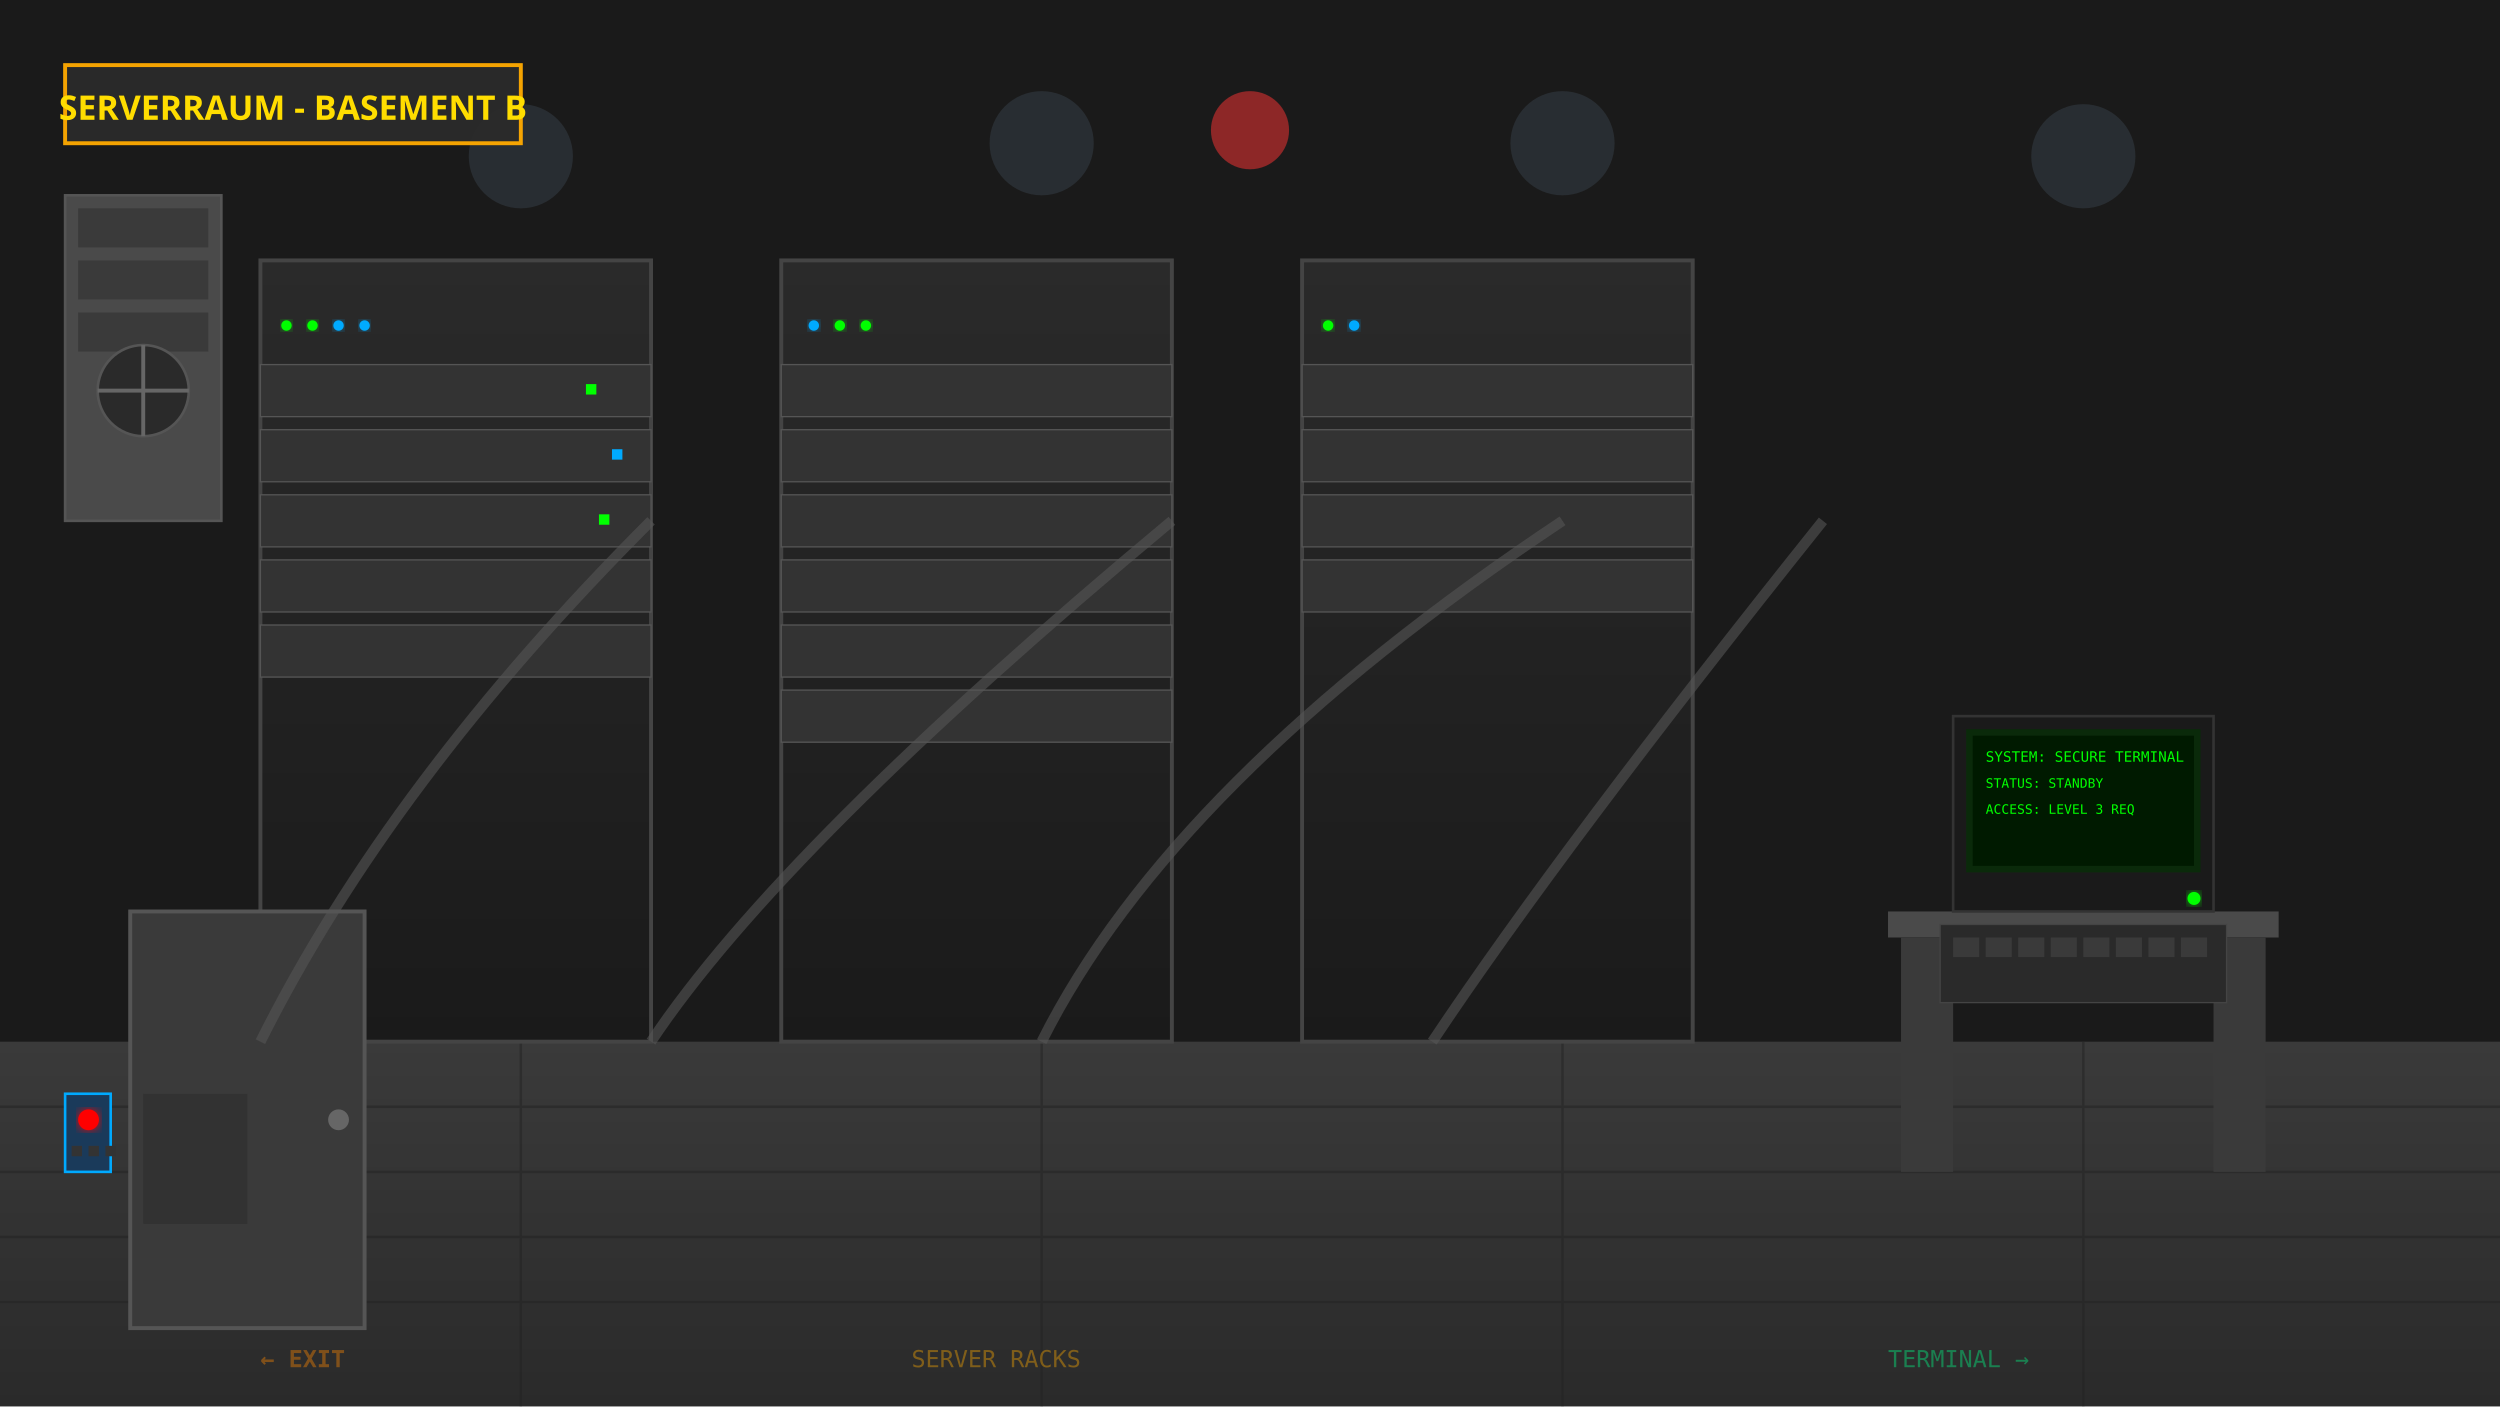
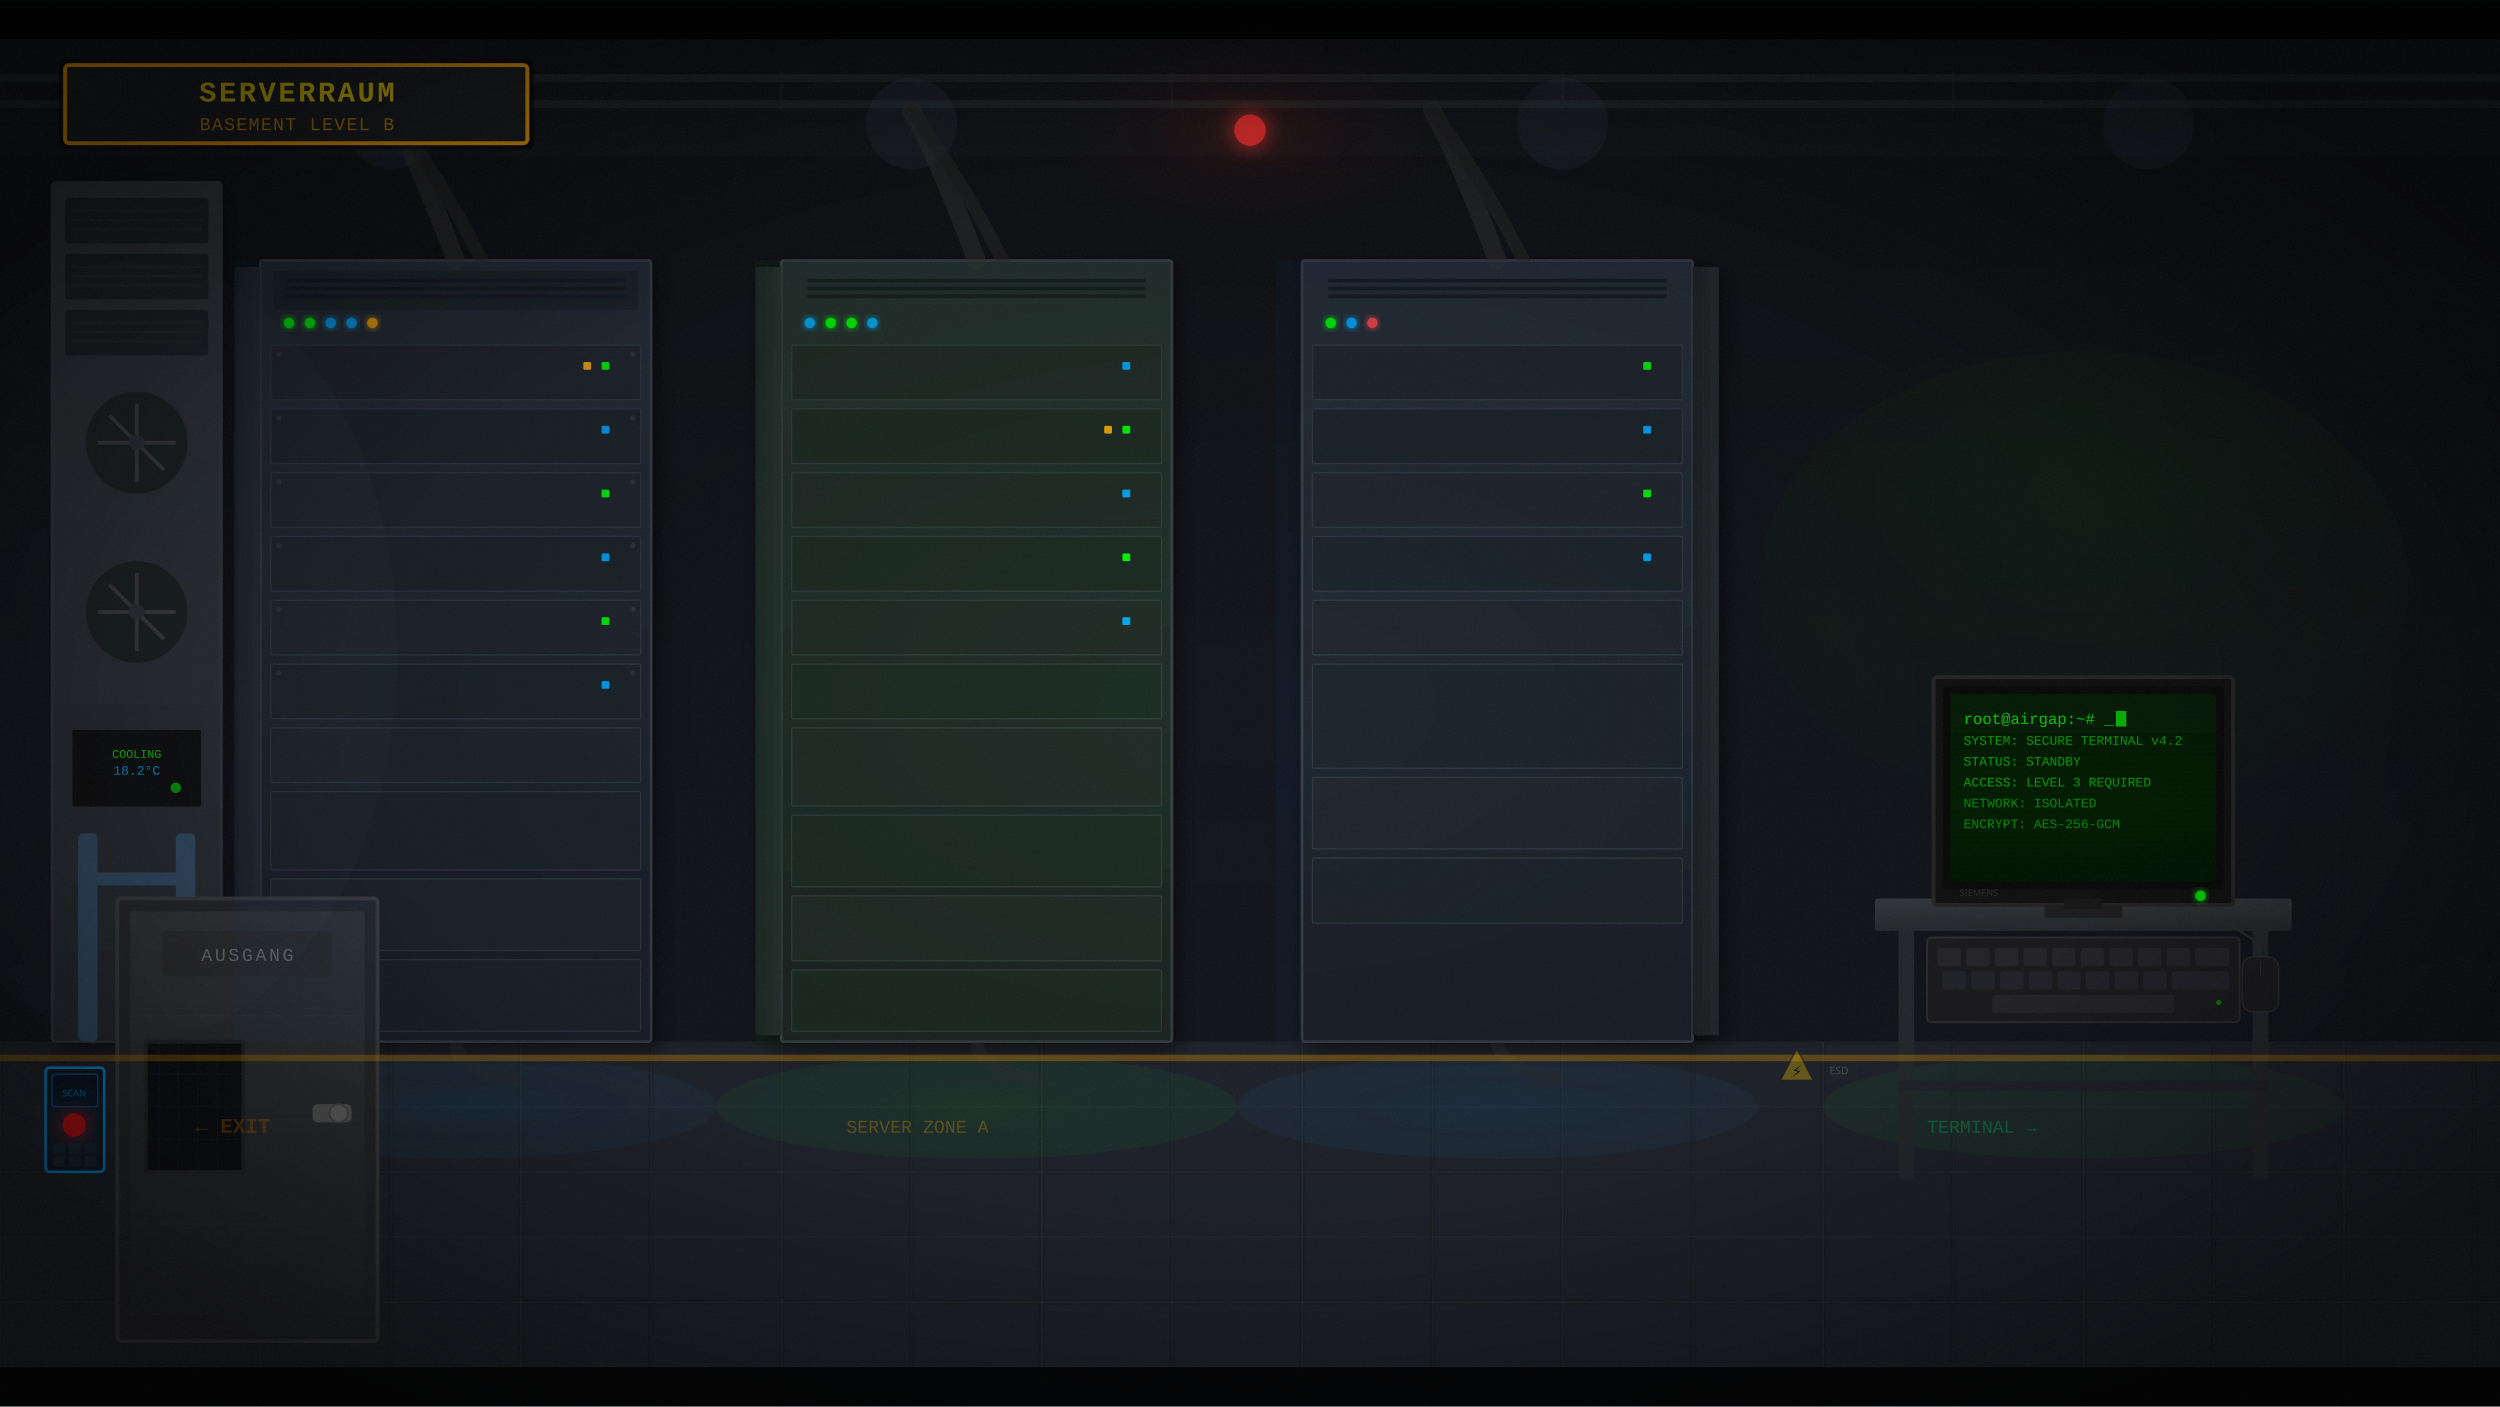
<svg xmlns="http://www.w3.org/2000/svg" viewBox="0 0 1920 1080">
  <defs>
-     <linearGradient id="serverRack" x1="0%" y1="0%" x2="0%" y2="100%">
-       <stop offset="0%" style="stop-color:#2a2a2a" />
-       <stop offset="100%" style="stop-color:#1a1a1a" />
-     </linearGradient>
-     <linearGradient id="floorGrad" x1="0%" y1="0%" x2="0%" y2="100%">
-       <stop offset="0%" style="stop-color:#3a3a3a" />
-       <stop offset="100%" style="stop-color:#2a2a2a" />
-     </linearGradient>
-     <radialGradient id="blueLED" cx="50%" cy="50%" r="50%">
-       <stop offset="0%" style="stop-color:#00aaff;stop-opacity:0.9" />
-       <stop offset="100%" style="stop-color:#00aaff;stop-opacity:0" />
+     <linearGradient id="roomBg" x1="0" y1="0" x2="0" y2="1">
+       <stop offset="0%" stop-color="#0e1014" />
+       <stop offset="100%" stop-color="#141820" />
+     </linearGradient>
+     <linearGradient id="rackGrad" x1="0" y1="0" x2="0" y2="1">
+       <stop offset="0%" stop-color="#282c30" />
+       <stop offset="100%" stop-color="#1a1c20" />
+     </linearGradient>
+     <linearGradient id="rackSide" x1="0" y1="0" x2="1" y2="0">
+       <stop offset="0%" stop-color="#1e2024" />
+       <stop offset="100%" stop-color="#282c30" />
+     </linearGradient>
+     <linearGradient id="floorGrad" x1="0" y1="0" x2="0" y2="1">
+       <stop offset="0%" stop-color="#252830" />
+       <stop offset="100%" stop-color="#1a1c22" />
+     </linearGradient>
+     <linearGradient id="ceilingGrad" x1="0" y1="0" x2="0" y2="1">
+       <stop offset="0%" stop-color="#0c0e12" />
+       <stop offset="100%" stop-color="#12151a" />
+     </linearGradient>
+     <linearGradient id="terminalScreen" x1="0" y1="0" x2="0" y2="1">
+       <stop offset="0%" stop-color="#001a00" />
+       <stop offset="60%" stop-color="#002200" />
+       <stop offset="100%" stop-color="#001800" />
+     </linearGradient>
+     <linearGradient id="deskGrad" x1="0" y1="0" x2="0" y2="1">
+       <stop offset="0%" stop-color="#3a3e42" />
+       <stop offset="100%" stop-color="#2a2e32" />
+     </linearGradient>
+     <linearGradient id="doorGrad" x1="0" y1="0" x2="0" y2="1">
+       <stop offset="0%" stop-color="#3a3c40" />
+       <stop offset="100%" stop-color="#2a2c30" />
+     </linearGradient>
+     <linearGradient id="coolerGrad" x1="0" y1="0" x2="0" y2="1">
+       <stop offset="0%" stop-color="#383c42" />
+       <stop offset="100%" stop-color="#2a2e34" />
+     </linearGradient>
+     <radialGradient id="blueGlow" cx="50%" cy="50%" r="50%">
+       <stop offset="0%" stop-color="rgba(0,170,255,0.8)" />
+       <stop offset="50%" stop-color="rgba(0,170,255,0.15)" />
+       <stop offset="100%" stop-color="rgba(0,170,255,0)" />
    </radialGradient>
-     <radialGradient id="greenLED" cx="50%" cy="50%" r="50%">
-       <stop offset="0%" style="stop-color:#00ff00;stop-opacity:0.9" />
-       <stop offset="100%" style="stop-color:#00ff00;stop-opacity:0" />
+     <radialGradient id="greenGlow" cx="50%" cy="50%" r="50%">
+       <stop offset="0%" stop-color="rgba(0,255,0,0.8)" />
+       <stop offset="50%" stop-color="rgba(0,255,0,0.15)" />
+       <stop offset="100%" stop-color="rgba(0,255,0,0)" />
    </radialGradient>
-     <filter id="glow">
-       <feGaussianBlur stdDeviation="4" result="blur" />
+     <radialGradient id="redEmergency" cx="50%" cy="50%" r="50%">
+       <stop offset="0%" stop-color="rgba(255,60,40,0.6)" />
+       <stop offset="50%" stop-color="rgba(255,40,30,0.12)" />
+       <stop offset="100%" stop-color="rgba(255,30,20,0)" />
+     </radialGradient>
+     <radialGradient id="terminalGlow" cx="50%" cy="30%" r="80%">
+       <stop offset="0%" stop-color="rgba(0,255,0,0.2)" />
+       <stop offset="100%" stop-color="rgba(0,255,0,0)" />
+     </radialGradient>
+     <radialGradient id="overrideGlow" cx="50%" cy="50%" r="50%">
+       <stop offset="0%" stop-color="rgba(0,170,255,0.5)" />
+       <stop offset="100%" stop-color="rgba(0,170,255,0)" />
+     </radialGradient>
+     <radialGradient id="vignette" cx="50%" cy="50%" r="60%">
+       <stop offset="0%" stop-color="transparent" />
+       <stop offset="60%" stop-color="rgba(0,0,0,0.2)" />
+       <stop offset="100%" stop-color="rgba(0,0,0,0.65)" />
+     </radialGradient>
+     <filter id="glow" x="-30%" y="-30%" width="160%" height="160%">
+       <feGaussianBlur stdDeviation="3" result="blur" />
      <feMerge>
        <feMergeNode in="blur" />
        <feMergeNode in="SourceGraphic" />
      </feMerge>
    </filter>
+     <filter id="strongGlow" x="-50%" y="-50%" width="200%" height="200%">
+       <feGaussianBlur stdDeviation="8" result="blur" />
+       <feMerge>
+         <feMergeNode in="blur" />
+         <feMergeNode in="SourceGraphic" />
+       </feMerge>
+     </filter>
+     <filter id="screenGlow" x="-50%" y="-50%" width="200%" height="200%">
+       <feGaussianBlur stdDeviation="12" result="blur" />
+       <feMerge>
+         <feMergeNode in="blur" />
+         <feMergeNode in="SourceGraphic" />
+       </feMerge>
+     </filter>
+     <filter id="shadow" x="-5%" y="-5%" width="115%" height="115%">
+       <feDropShadow dx="4" dy="6" stdDeviation="8" flood-color="rgba(0,0,0,0.6)" />
+     </filter>
+     <filter id="filmGrain">
+       <feTurbulence type="fractalNoise" baseFrequency="0.6" numOctaves="3" result="noise" />
+       <feColorMatrix type="saturate" values="0" in="noise" result="grayNoise" />
+       <feBlend in="SourceGraphic" in2="grayNoise" mode="multiply" />
+     </filter>
+     <filter id="scanlines">
+       <feTurbulence type="turbulence" baseFrequency="0,0.9" numOctaves="1" result="scan" />
+       <feColorMatrix type="saturate" values="0" in="scan" result="grayScan" />
+       <feBlend in="SourceGraphic" in2="grayScan" mode="multiply" />
+     </filter>
+     <pattern id="floorTile" patternUnits="userSpaceOnUse" width="100" height="100">
+       <rect width="100" height="100" fill="#1e2228" />
+       <rect x="2" y="2" width="96" height="96" fill="#222630" rx="1" />
+       <line x1="0" y1="0" x2="100" y2="0" stroke="#2a2e35" stroke-width="1" />
+       <line x1="0" y1="0" x2="0" y2="100" stroke="#2a2e35" stroke-width="1" />
+     </pattern>
+     <pattern id="crtLines" patternUnits="userSpaceOnUse" width="2" height="4">
+       <rect width="2" height="4" fill="transparent" />
+       <rect width="2" height="2" fill="rgba(0,0,0,0.15)" />
+     </pattern>
  </defs>
-   <rect width="1920" height="1080" fill="#1a1a1a" />
-   <rect y="800" width="1920" height="280" fill="url(#floorGrad)" />
-   <g stroke="#222" stroke-width="2" opacity="0.5">
+   <rect width="1920" height="1080" fill="url(#roomBg)" />
+   <rect width="1920" height="120" fill="url(#ceilingGrad)" />
+   <g stroke="#2a2e32" stroke-width="6" opacity="0.6">
+     <line x1="0" y1="80" x2="1920" y2="80" />
+     <line x1="0" y1="60" x2="1920" y2="60" />
+   </g>
+   <g stroke="#252830" stroke-width="2" opacity="0.4">
+     <line x1="300" y1="55" x2="300" y2="85" />
+     <line x1="600" y1="55" x2="600" y2="85" />
+     <line x1="900" y1="55" x2="900" y2="85" />
+     <line x1="1200" y1="55" x2="1200" y2="85" />
+     <line x1="1500" y1="55" x2="1500" y2="85" />
+   </g>
+   <g>
+     <circle cx="960" cy="100" r="12" fill="#ff3333" filter="url(#strongGlow)">
+       <animate attributeName="opacity" values="0.5;0.9;0.5" dur="2.5s" repeatCount="indefinite" />
+     </circle>
+     <ellipse cx="960" cy="100" rx="160" ry="80" fill="url(#redEmergency)" opacity="0.25">
+       <animate attributeName="opacity" values="0.25;0.15;0.25" dur="2.5s" repeatCount="indefinite" />
+     </ellipse>
+     <g opacity="0.15">
+       <circle cx="300" cy="95" r="35" fill="#4a6080" />
+       <circle cx="700" cy="95" r="35" fill="#4a6080" />
+       <circle cx="1200" cy="95" r="35" fill="#4a6080" />
+       <circle cx="1650" cy="95" r="35" fill="#4a6080" />
+     </g>
+     <g fill="#1a1e24">
+       <rect x="280" y="88" width="40" height="14" rx="3" />
+       <rect x="680" y="88" width="40" height="14" rx="3" />
+       <rect x="1180" y="88" width="40" height="14" rx="3" />
+       <rect x="1630" y="88" width="40" height="14" rx="3" />
+     </g>
+   </g>
+   <rect y="800" width="1920" height="280" fill="url(#floorTile)" />
+   <g stroke="rgba(50,55,65,0.5)" stroke-width="1">
    <line x1="0" y1="850" x2="1920" y2="850" />
    <line x1="0" y1="900" x2="1920" y2="900" />
    <line x1="0" y1="950" x2="1920" y2="950" />
    <line x1="0" y1="1000" x2="1920" y2="1000" />
+     <line x1="0" y1="1050" x2="1920" y2="1050" />
+     <line x1="200" y1="800" x2="200" y2="1080" />
    <line x1="400" y1="800" x2="400" y2="1080" />
+     <line x1="600" y1="800" x2="600" y2="1080" />
    <line x1="800" y1="800" x2="800" y2="1080" />
+     <line x1="1000" y1="800" x2="1000" y2="1080" />
    <line x1="1200" y1="800" x2="1200" y2="1080" />
+     <line x1="1400" y1="800" x2="1400" y2="1080" />
    <line x1="1600" y1="800" x2="1600" y2="1080" />
-   </g>
-   <g transform="translate(200, 200)">
-     <rect width="300" height="600" fill="url(#serverRack)" stroke="#444" stroke-width="3" />
+     <line x1="1800" y1="800" x2="1800" y2="1080" />
+   </g>
+   <g opacity="0.06">
+     <ellipse cx="350" cy="850" rx="200" ry="40" fill="#00aaff" />
+     <ellipse cx="750" cy="850" rx="200" ry="40" fill="#00ff44" />
+     <ellipse cx="1150" cy="850" rx="200" ry="40" fill="#00aaff" />
+     <ellipse cx="1600" cy="850" rx="200" ry="40" fill="#00ff44" />
+   </g>
+   <g transform="translate(200, 200)" filter="url(#shadow)">
+     <rect width="300" height="600" fill="url(#rackGrad)" stroke="#3a3e44" stroke-width="2" rx="2" />
+     <rect x="-20" y="5" width="20" height="590" fill="url(#rackSide)" />
+     <rect x="10" y="8" width="280" height="30" fill="#1e2024">
+       <g>
+         <rect x="15" y="12" width="270" height="5" rx="1" />
+       </g>
+     </rect>
+     <g fill="#16181c">
+       <rect x="20" y="14" width="260" height="3" rx="1" />
+       <rect x="20" y="20" width="260" height="3" rx="1" />
+       <rect x="20" y="26" width="260" height="3" rx="1" />
+     </g>
+     <g transform="translate(0, 48)">
+       <circle cx="22" cy="0" r="4" fill="#00ff00" filter="url(#glow)">
+         <animate attributeName="opacity" values="1;0.4;1" dur="2s" repeatCount="indefinite" />
+       </circle>
+       <circle cx="38" cy="0" r="4" fill="#00ff00" filter="url(#glow)">
+         <animate attributeName="opacity" values="0.4;1;0.4" dur="1.8s" repeatCount="indefinite" />
+       </circle>
+       <circle cx="54" cy="0" r="4" fill="#00aaff" filter="url(#glow)">
+         <animate attributeName="opacity" values="1;0.3;1" dur="1.5s" repeatCount="indefinite" />
+       </circle>
+       <circle cx="70" cy="0" r="4" fill="#00aaff" filter="url(#glow)">
+         <animate attributeName="opacity" values="0.3;1;0.3" dur="1.3s" repeatCount="indefinite" />
+       </circle>
+       <circle cx="86" cy="0" r="4" fill="#ffaa00" filter="url(#glow)">
+         <animate attributeName="opacity" values="0.7;0.3;0.7" dur="2.2s" repeatCount="indefinite" />
+       </circle>
+     </g>
    <g>
-       <circle cx="20" cy="50" r="4" fill="#00ff00" filter="url(#glow)">
-         <animate attributeName="opacity" values="1;0.5;1" dur="2s" repeatCount="indefinite" />
-       </circle>
-       <circle cx="40" cy="50" r="4" fill="#00ff00" filter="url(#glow)">
-         <animate attributeName="opacity" values="0.5;1;0.5" dur="1.8s" repeatCount="indefinite" />
-       </circle>
-       <circle cx="60" cy="50" r="4" fill="#00aaff" filter="url(#glow)">
-         <animate attributeName="opacity" values="1;0.3;1" dur="1.5s" repeatCount="indefinite" />
-       </circle>
-       <circle cx="80" cy="50" r="4" fill="#00aaff" filter="url(#glow)">
-         <animate attributeName="opacity" values="0.3;1;0.3" dur="1.3s" repeatCount="indefinite" />
-       </circle>
-     </g>
-     <g fill="#333">
-       <rect y="80" width="300" height="40" stroke="#555" stroke-width="1" />
-       <rect y="130" width="300" height="40" stroke="#555" stroke-width="1" />
-       <rect y="180" width="300" height="40" stroke="#555" stroke-width="1" />
-       <rect y="230" width="300" height="40" stroke="#555" stroke-width="1" />
-       <rect y="280" width="300" height="40" stroke="#555" stroke-width="1" />
+       <rect x="8" y="65" width="284" height="42" fill="#222428" stroke="#33363a" stroke-width="1" rx="1" />
+       <rect x="8" y="114" width="284" height="42" fill="#1e2024" stroke="#33363a" stroke-width="1" rx="1" />
+       <rect x="8" y="163" width="284" height="42" fill="#222428" stroke="#33363a" stroke-width="1" rx="1" />
+       <rect x="8" y="212" width="284" height="42" fill="#1e2024" stroke="#33363a" stroke-width="1" rx="1" />
+       <rect x="8" y="261" width="284" height="42" fill="#222428" stroke="#33363a" stroke-width="1" rx="1" />
+       <rect x="8" y="310" width="284" height="42" fill="#1e2024" stroke="#33363a" stroke-width="1" rx="1" />
+       <rect x="8" y="359" width="284" height="42" fill="#222428" stroke="#33363a" stroke-width="1" rx="1" />
+       <rect x="8" y="408" width="284" height="60" fill="#1e2024" stroke="#33363a" stroke-width="1" rx="1" />
+       <rect x="8" y="475" width="284" height="55" fill="#222428" stroke="#33363a" stroke-width="1" rx="1" />
+       <rect x="8" y="537" width="284" height="55" fill="#1e2024" stroke="#33363a" stroke-width="1" rx="1" />
    </g>
    <g>
-       <rect x="250" y="95" width="8" height="8" fill="#00ff00">
-         <animate attributeName="opacity" values="1;0;1" dur="0.5s" repeatCount="indefinite" />
-       </rect>
-       <rect x="270" y="145" width="8" height="8" fill="#00aaff">
+       <rect x="262" y="78" width="6" height="6" fill="#00ff00" rx="1">
+         <animate attributeName="opacity" values="1;0;1" dur="0.4s" repeatCount="indefinite" />
+       </rect>
+       <rect x="262" y="127" width="6" height="6" fill="#00aaff" rx="1">
+         <animate attributeName="opacity" values="0;1;0" dur="0.6s" repeatCount="indefinite" />
+       </rect>
+       <rect x="262" y="176" width="6" height="6" fill="#00ff00" rx="1">
+         <animate attributeName="opacity" values="1;0;1" dur="0.35s" repeatCount="indefinite" />
+       </rect>
+       <rect x="262" y="225" width="6" height="6" fill="#00aaff" rx="1">
+         <animate attributeName="opacity" values="0;1;0" dur="0.5s" repeatCount="indefinite" />
+       </rect>
+       <rect x="262" y="274" width="6" height="6" fill="#00ff00" rx="1">
        <animate attributeName="opacity" values="1;0;1" dur="0.7s" repeatCount="indefinite" />
      </rect>
-       <rect x="260" y="195" width="8" height="8" fill="#00ff00">
-         <animate attributeName="opacity" values="1;0;1" dur="0.6s" repeatCount="indefinite" />
-       </rect>
-     </g>
-   </g>
-   <g transform="translate(600, 200)">
-     <rect width="300" height="600" fill="url(#serverRack)" stroke="#444" stroke-width="3" />
-     <g fill="#333">
-       <rect y="80" width="300" height="40" stroke="#555" stroke-width="1" />
-       <rect y="130" width="300" height="40" stroke="#555" stroke-width="1" />
-       <rect y="180" width="300" height="40" stroke="#555" stroke-width="1" />
-       <rect y="230" width="300" height="40" stroke="#555" stroke-width="1" />
-       <rect y="280" width="300" height="40" stroke="#555" stroke-width="1" />
-       <rect y="330" width="300" height="40" stroke="#555" stroke-width="1" />
+       <rect x="262" y="323" width="6" height="6" fill="#00aaff" rx="1">
+         <animate attributeName="opacity" values="0;1;0" dur="0.3s" repeatCount="indefinite" />
+       </rect>
+       <rect x="248" y="78" width="6" height="6" fill="#ffaa00" rx="1">
+         <animate attributeName="opacity" values="1;0;1;0;1;0;1" dur="1.5s" repeatCount="indefinite" />
+       </rect>
+     </g>
+     <g fill="#444" opacity="0.5">
+       <circle cx="14" cy="72" r="2" />
+       <circle cx="14" cy="121" r="2" />
+       <circle cx="14" cy="170" r="2" />
+       <circle cx="14" cy="219" r="2" />
+       <circle cx="14" cy="268" r="2" />
+       <circle cx="14" cy="317" r="2" />
+       <circle cx="286" cy="72" r="2" />
+       <circle cx="286" cy="121" r="2" />
+       <circle cx="286" cy="170" r="2" />
+       <circle cx="286" cy="219" r="2" />
+       <circle cx="286" cy="268" r="2" />
+       <circle cx="286" cy="317" r="2" />
+     </g>
+     <ellipse cx="150" cy="650" rx="200" ry="40" fill="url(#blueGlow)" opacity="0.06" />
+   </g>
+   <g transform="translate(600, 200)" filter="url(#shadow)">
+     <rect width="300" height="600" fill="url(#rackGrad)" stroke="#3a3e44" stroke-width="2" rx="2" />
+     <rect x="-20" y="5" width="20" height="590" fill="url(#rackSide)" />
+     <g fill="#16181c">
+       <rect x="20" y="14" width="260" height="3" rx="1" />
+       <rect x="20" y="20" width="260" height="3" rx="1" />
+       <rect x="20" y="26" width="260" height="3" rx="1" />
+     </g>
+     <g transform="translate(0, 48)">
+       <circle cx="22" cy="0" r="4" fill="#00aaff" filter="url(#glow)">
+         <animate attributeName="opacity" values="1;0.3;1" dur="1.7s" repeatCount="indefinite" />
+       </circle>
+       <circle cx="38" cy="0" r="4" fill="#00ff00" filter="url(#glow)">
+         <animate attributeName="opacity" values="0.3;1;0.3" dur="1.4s" repeatCount="indefinite" />
+       </circle>
+       <circle cx="54" cy="0" r="4" fill="#00ff00" filter="url(#glow)">
+         <animate attributeName="opacity" values="1;0.5;1" dur="2.1s" repeatCount="indefinite" />
+       </circle>
+       <circle cx="70" cy="0" r="4" fill="#00aaff" filter="url(#glow)">
+         <animate attributeName="opacity" values="0.5;1;0.5" dur="1.6s" repeatCount="indefinite" />
+       </circle>
    </g>
    <g>
-       <circle cx="25" cy="50" r="4" fill="#00aaff" filter="url(#glow)">
-         <animate attributeName="opacity" values="1;0.4;1" dur="1.7s" repeatCount="indefinite" />
-       </circle>
-       <circle cx="45" cy="50" r="4" fill="#00ff00" filter="url(#glow)">
-         <animate attributeName="opacity" values="0.4;1;0.4" dur="1.4s" repeatCount="indefinite" />
-       </circle>
-       <circle cx="65" cy="50" r="4" fill="#00ff00" filter="url(#glow)">
-         <animate attributeName="opacity" values="1;0.5;1" dur="2.1s" repeatCount="indefinite" />
-       </circle>
-     </g>
-   </g>
-   <g transform="translate(1000, 200)">
-     <rect width="300" height="600" fill="url(#serverRack)" stroke="#444" stroke-width="3" />
-     <g fill="#333">
-       <rect y="80" width="300" height="40" stroke="#555" stroke-width="1" />
-       <rect y="130" width="300" height="40" stroke="#555" stroke-width="1" />
-       <rect y="180" width="300" height="40" stroke="#555" stroke-width="1" />
-       <rect y="230" width="300" height="40" stroke="#555" stroke-width="1" />
+       <rect x="8" y="65" width="284" height="42" fill="#222428" stroke="#33363a" stroke-width="1" rx="1" />
+       <rect x="8" y="114" width="284" height="42" fill="#1e2024" stroke="#33363a" stroke-width="1" rx="1" />
+       <rect x="8" y="163" width="284" height="42" fill="#222428" stroke="#33363a" stroke-width="1" rx="1" />
+       <rect x="8" y="212" width="284" height="42" fill="#1e2024" stroke="#33363a" stroke-width="1" rx="1" />
+       <rect x="8" y="261" width="284" height="42" fill="#222428" stroke="#33363a" stroke-width="1" rx="1" />
+       <rect x="8" y="310" width="284" height="42" fill="#1e2024" stroke="#33363a" stroke-width="1" rx="1" />
+       <rect x="8" y="359" width="284" height="60" fill="#222428" stroke="#33363a" stroke-width="1" rx="1" />
+       <rect x="8" y="426" width="284" height="55" fill="#1e2024" stroke="#33363a" stroke-width="1" rx="1" />
+       <rect x="8" y="488" width="284" height="50" fill="#222428" stroke="#33363a" stroke-width="1" rx="1" />
+       <rect x="8" y="545" width="284" height="47" fill="#1e2024" stroke="#33363a" stroke-width="1" rx="1" />
    </g>
    <g>
-       <circle cx="20" cy="50" r="4" fill="#00ff00" filter="url(#glow)">
-         <animate attributeName="opacity" values="1;0.6;1" dur="1.9s" repeatCount="indefinite" />
-       </circle>
-       <circle cx="40" cy="50" r="4" fill="#00aaff" filter="url(#glow)">
-         <animate attributeName="opacity" values="0.6;1;0.6" dur="1.6s" repeatCount="indefinite" />
-       </circle>
+       <rect x="262" y="78" width="6" height="6" fill="#00aaff" rx="1">
+         <animate attributeName="opacity" values="0;1;0" dur="0.45s" repeatCount="indefinite" />
+       </rect>
+       <rect x="262" y="127" width="6" height="6" fill="#00ff00" rx="1">
+         <animate attributeName="opacity" values="1;0;1" dur="0.55s" repeatCount="indefinite" />
+       </rect>
+       <rect x="262" y="176" width="6" height="6" fill="#00aaff" rx="1">
+         <animate attributeName="opacity" values="0;1;0" dur="0.38s" repeatCount="indefinite" />
+       </rect>
+       <rect x="262" y="225" width="6" height="6" fill="#00ff00" rx="1">
+         <animate attributeName="opacity" values="1;0;1" dur="0.62s" repeatCount="indefinite" />
+       </rect>
+       <rect x="262" y="274" width="6" height="6" fill="#00aaff" rx="1">
+         <animate attributeName="opacity" values="0;1;0" dur="0.42s" repeatCount="indefinite" />
+       </rect>
+       <rect x="248" y="127" width="6" height="6" fill="#ffaa00" rx="1">
+         <animate attributeName="opacity" values="1;0;1;0;1" dur="1.2s" repeatCount="indefinite" />
+       </rect>
+     </g>
+     <ellipse cx="150" cy="650" rx="200" ry="40" fill="url(#greenGlow)" opacity="0.05" />
+   </g>
+   <g transform="translate(1000, 200)" filter="url(#shadow)">
+     <rect width="300" height="600" fill="url(#rackGrad)" stroke="#3a3e44" stroke-width="2" rx="2" />
+     <rect x="300" y="5" width="20" height="590" fill="url(#rackSide)" />
+     <g fill="#16181c">
+       <rect x="20" y="14" width="260" height="3" rx="1" />
+       <rect x="20" y="20" width="260" height="3" rx="1" />
+       <rect x="20" y="26" width="260" height="3" rx="1" />
+     </g>
+     <g transform="translate(0, 48)">
+       <circle cx="22" cy="0" r="4" fill="#00ff00" filter="url(#glow)">
+         <animate attributeName="opacity" values="1;0.5;1" dur="1.9s" repeatCount="indefinite" />
+       </circle>
+       <circle cx="38" cy="0" r="4" fill="#00aaff" filter="url(#glow)">
+         <animate attributeName="opacity" values="0.5;1;0.5" dur="1.6s" repeatCount="indefinite" />
+       </circle>
+       <circle cx="54" cy="0" r="4" fill="#ff4444" filter="url(#glow)">
+         <animate attributeName="opacity" values="0.6;0.2;0.6" dur="3s" repeatCount="indefinite" />
+       </circle>
+     </g>
+     <g>
+       <rect x="8" y="65" width="284" height="42" fill="#222428" stroke="#33363a" stroke-width="1" rx="1" />
+       <rect x="8" y="114" width="284" height="42" fill="#1e2024" stroke="#33363a" stroke-width="1" rx="1" />
+       <rect x="8" y="163" width="284" height="42" fill="#222428" stroke="#33363a" stroke-width="1" rx="1" />
+       <rect x="8" y="212" width="284" height="42" fill="#1e2024" stroke="#33363a" stroke-width="1" rx="1" />
+       <rect x="8" y="261" width="284" height="42" fill="#222428" stroke="#33363a" stroke-width="1" rx="1" />
+       <rect x="8" y="310" width="284" height="80" fill="#1e2024" stroke="#33363a" stroke-width="1" rx="1" />
+       <rect x="8" y="397" width="284" height="55" fill="#222428" stroke="#33363a" stroke-width="1" rx="1" />
+       <rect x="8" y="459" width="284" height="50" fill="#1e2024" stroke="#33363a" stroke-width="1" rx="1" />
+     </g>
+     <g>
+       <rect x="262" y="78" width="6" height="6" fill="#00ff00" rx="1">
+         <animate attributeName="opacity" values="1;0;1" dur="0.48s" repeatCount="indefinite" />
+       </rect>
+       <rect x="262" y="127" width="6" height="6" fill="#00aaff" rx="1">
+         <animate attributeName="opacity" values="0;1;0" dur="0.52s" repeatCount="indefinite" />
+       </rect>
+       <rect x="262" y="176" width="6" height="6" fill="#00ff00" rx="1">
+         <animate attributeName="opacity" values="1;0;1" dur="0.38s" repeatCount="indefinite" />
+       </rect>
+       <rect x="262" y="225" width="6" height="6" fill="#00aaff" rx="1">
+         <animate attributeName="opacity" values="0;1;0" dur="0.65s" repeatCount="indefinite" />
+       </rect>
+     </g>
+     <ellipse cx="150" cy="650" rx="200" ry="40" fill="url(#blueGlow)" opacity="0.05" />
+   </g>
+   <g stroke-linecap="round" fill="none" opacity="0.55">
+     <path d="M300,85 Q320,120 350,200" stroke="#333" stroke-width="14" />
+     <path d="M300,85 Q340,140 370,200" stroke="#2a2a2a" stroke-width="10" />
+     <path d="M700,85 Q720,120 750,200" stroke="#333" stroke-width="14" />
+     <path d="M700,85 Q740,140 770,200" stroke="#2a2a2a" stroke-width="10" />
+     <path d="M1100,85 Q1120,120 1150,200" stroke="#333" stroke-width="14" />
+     <path d="M1100,85 Q1140,140 1170,200" stroke="#2a2a2a" stroke-width="10" />
+   </g>
+   <g fill="none" stroke="#333" stroke-width="10" opacity="0.3">
+     <path d="M350,800 Q350,820 400,830" />
+     <path d="M750,800 Q750,820 800,830" />
+     <path d="M1150,800 Q1150,820 1200,830" />
+   </g>
+   <g transform="translate(40, 140)" filter="url(#shadow)">
+     <rect width="130" height="660" fill="url(#coolerGrad)" stroke="#3a3e44" stroke-width="2" rx="3" />
+     <g fill="#1e2228">
+       <rect x="10" y="12" width="110" height="35" rx="2" />
+       <rect x="10" y="55" width="110" height="35" rx="2" />
+       <rect x="10" y="98" width="110" height="35" rx="2" />
+     </g>
+     <g stroke="#2a2e34" stroke-width="2" opacity="0.6">
+       <line x1="15" y1="22" x2="115" y2="22" />
+       <line x1="15" y1="29" x2="115" y2="29" />
+       <line x1="15" y1="36" x2="115" y2="36" />
+       <line x1="15" y1="65" x2="115" y2="65" />
+       <line x1="15" y1="72" x2="115" y2="72" />
+       <line x1="15" y1="79" x2="115" y2="79" />
+       <line x1="15" y1="108" x2="115" y2="108" />
+       <line x1="15" y1="115" x2="115" y2="115" />
+       <line x1="15" y1="122" x2="115" y2="122" />
+     </g>
+     <g transform="translate(65, 200)">
+       <circle r="40" fill="#1e2024" stroke="#33363a" stroke-width="2" />
+       <g stroke="#444" stroke-width="3">
+         <line x1="0" y1="-30" x2="0" y2="30">
+           <animateTransform attributeName="transform" type="rotate" from="0" to="360" dur="1.5s" repeatCount="indefinite" />
+         </line>
+         <line x1="-30" y1="0" x2="30" y2="0">
+           <animateTransform attributeName="transform" type="rotate" from="0" to="360" dur="1.5s" repeatCount="indefinite" />
+         </line>
+         <line x1="-21" y1="-21" x2="21" y2="21">
+           <animateTransform attributeName="transform" type="rotate" from="0" to="360" dur="1.5s" repeatCount="indefinite" />
+         </line>
+       </g>
+       <circle r="6" fill="#33363a" />
+     </g>
+     <g transform="translate(65, 330)">
+       <circle r="40" fill="#1e2024" stroke="#33363a" stroke-width="2" />
+       <g stroke="#444" stroke-width="3">
+         <line x1="0" y1="-30" x2="0" y2="30">
+           <animateTransform attributeName="transform" type="rotate" from="0" to="360" dur="1.8s" repeatCount="indefinite" />
+         </line>
+         <line x1="-30" y1="0" x2="30" y2="0">
+           <animateTransform attributeName="transform" type="rotate" from="0" to="360" dur="1.8s" repeatCount="indefinite" />
+         </line>
+         <line x1="-21" y1="-21" x2="21" y2="21">
+           <animateTransform attributeName="transform" type="rotate" from="0" to="360" dur="1.8s" repeatCount="indefinite" />
+         </line>
+       </g>
+       <circle r="6" fill="#33363a" />
+     </g>
+     <rect x="15" y="420" width="100" height="60" fill="#111" stroke="#333" stroke-width="1" rx="2" />
+     <text x="65" y="442" fill="#00ff00" font-family="'Courier New', monospace" font-size="9" text-anchor="middle">COOLING</text>
+     <text x="65" y="455" fill="#00aaff" font-family="'Courier New', monospace" font-size="10" text-anchor="middle">18.2°C</text>
+     <circle cx="95" cy="465" r="4" fill="#00ff00" opacity="0.7">
+       <animate attributeName="opacity" values="0.7;0.3;0.7" dur="3s" repeatCount="indefinite" />
+     </circle>
+     <rect x="20" y="500" width="15" height="160" fill="#3a5a7a" rx="4" />
+     <rect x="95" y="500" width="15" height="160" fill="#3a5a7a" rx="4" />
+     <rect x="20" y="530" width="90" height="10" fill="#3a5a7a" rx="3" />
+   </g>
+   <g transform="translate(100, 700)">
+     <rect x="-10" y="-10" width="200" height="340" fill="#2a2c30" stroke="#444" stroke-width="3" rx="3" />
+     <rect width="180" height="320" fill="url(#doorGrad)" rx="2" />
+     <g stroke="rgba(255,255,255,0.03)" stroke-width="1">
+       <line x1="0" y1="80" x2="180" y2="80" />
+       <line x1="0" y1="160" x2="180" y2="160" />
+       <line x1="0" y1="240" x2="180" y2="240" />
+     </g>
+     <rect x="12" y="100" width="75" height="100" fill="#0c0e14" stroke="#2a2a2a" stroke-width="3" rx="1" />
+     <g stroke="rgba(80,80,80,0.2)" stroke-width="0.5">
+       <line x1="22" y1="100" x2="22" y2="200" />
+       <line x1="37" y1="100" x2="37" y2="200" />
+       <line x1="52" y1="100" x2="52" y2="200" />
+       <line x1="67" y1="100" x2="67" y2="200" />
+       <line x1="12" y1="125" x2="87" y2="125" />
+       <line x1="12" y1="150" x2="87" y2="150" />
+       <line x1="12" y1="175" x2="87" y2="175" />
+     </g>
+     <rect x="140" y="148" width="30" height="14" fill="#666" rx="4" />
+     <circle cx="160" cy="155" r="7" fill="#777" stroke="#555" stroke-width="1.5" />
+     <rect x="25" y="15" width="130" height="35" fill="#333" rx="3" />
+     <text x="90" y="38" fill="#888" font-family="'Courier New', monospace" font-size="14" text-anchor="middle" letter-spacing="2">AUSGANG</text>
+     <g transform="translate(-65, 120)">
+       <rect width="45" height="80" fill="#0e1a2a" stroke="#00aaff" stroke-width="2" rx="3" />
+       <rect x="5" y="5" width="35" height="25" fill="#061428" stroke="#0066aa" stroke-width="1" rx="2" />
+       <text x="22" y="22" fill="#0088cc" font-family="sans-serif" font-size="7" text-anchor="middle">SCAN</text>
+       <circle cx="22" cy="44" r="9" fill="#ff0000" filter="url(#strongGlow)">
+         <animate attributeName="fill" values="#ff0000;#ff0000;#ff0000" dur="4s" repeatCount="indefinite" />
+       </circle>
+       <g fill="#1a2a3a">
+         <rect x="6" y="58" width="9" height="8" rx="1" />
+         <rect x="18" y="58" width="9" height="8" rx="1" />
+         <rect x="30" y="58" width="9" height="8" rx="1" />
+         <rect x="6" y="68" width="9" height="8" rx="1" />
+         <rect x="18" y="68" width="9" height="8" rx="1" />
+         <rect x="30" y="68" width="9" height="8" rx="1" />
+       </g>
+       <ellipse cx="22" cy="44" rx="35" ry="35" fill="url(#overrideGlow)" opacity="0.2" />
    </g>
  </g>
  <g transform="translate(1450, 350)">
-     <rect y="350" width="300" height="20" fill="#4a4a4a" />
-     <rect x="10" y="370" width="40" height="180" fill="#3a3a3a" />
-     <rect x="250" y="370" width="40" height="180" fill="#3a3a3a" />
-     <rect x="50" y="200" width="200" height="150" fill="#1a1a1a" stroke="#333" stroke-width="2" />
-     <rect x="60" y="210" width="180" height="110" fill="#0a2a0a" />
-     <rect x="65" y="215" width="170" height="100" fill="#001a00" />
-     <text x="75" y="235" fill="#00ff00" font-family="monospace" font-size="11">SYSTEM: SECURE TERMINAL</text>
-     <text x="75" y="255" fill="#00ff00" font-family="monospace" font-size="10">STATUS: STANDBY</text>
-     <text x="75" y="275" fill="#00ff00" font-family="monospace" font-size="10">ACCESS: LEVEL 3 REQ</text>
-     <circle cx="235" cy="340" r="5" fill="#00ff00" filter="url(#glow)">
+     <ellipse cx="150" cy="100" rx="250" ry="180" fill="url(#terminalGlow)" opacity="0.15" filter="url(#screenGlow)" />
+     <rect x="-10" y="340" width="320" height="25" fill="url(#deskGrad)" rx="2" />
+     <rect x="8" y="365" width="12" height="190" fill="#2a2e32" />
+     <rect x="280" y="365" width="12" height="190" fill="#2a2e32" />
+     <rect x="8" y="480" width="284" height="8" fill="#252830" />
+     <rect x="35" y="170" width="230" height="175" fill="#111" stroke="#2a2a2a" stroke-width="3" rx="3" />
+     <rect x="42" y="177" width="216" height="156" fill="#0a0a0a" rx="2" />
+     <rect x="48" y="183" width="204" height="144" fill="url(#terminalScreen)" rx="2" />
+     <rect x="48" y="183" width="204" height="144" fill="url(#crtLines)" opacity="0.4" />
+     <g font-family="'Courier New', monospace" fill="#00ff00">
+       <text x="58" y="206" font-size="12" opacity="0.9">root@airgap:~# _</text>
+       <text x="58" y="222" font-size="10" opacity="0.7">SYSTEM: SECURE TERMINAL v4.2</text>
+       <text x="58" y="238" font-size="10" opacity="0.7">STATUS: STANDBY</text>
+       <text x="58" y="254" font-size="10" opacity="0.7">ACCESS: LEVEL 3 REQUIRED</text>
+       <text x="58" y="270" font-size="10" opacity="0.6">NETWORK: ISOLATED</text>
+       <text x="58" y="286" font-size="10" opacity="0.6">ENCRYPT: AES-256-GCM</text>
+       <rect x="175" y="196" width="8" height="12" fill="#00ff00" opacity="0.8">
+         <animate attributeName="opacity" values="0.8;0;0.8" dur="1s" repeatCount="indefinite" />
+       </rect>
+     </g>
+     <rect x="48" y="183" width="204" height="30" fill="rgba(255,255,255,0.02)" rx="2" />
+     <rect x="120" y="345" width="60" height="10" fill="#222" rx="2" />
+     <rect x="135" y="340" width="30" height="8" fill="#1a1a1a" />
+     <circle cx="240" cy="338" r="4" fill="#00ff00" filter="url(#glow)">
      <animate attributeName="opacity" values="0.8;1;0.8" dur="2s" repeatCount="indefinite" />
    </circle>
-     <rect x="40" y="360" width="220" height="60" fill="#2a2a2a" stroke="#444" stroke-width="1" />
-     <g fill="#3a3a3a">
-       <rect x="50" y="370" width="20" height="15" />
-       <rect x="75" y="370" width="20" height="15" />
-       <rect x="100" y="370" width="20" height="15" />
-       <rect x="125" y="370" width="20" height="15" />
-       <rect x="150" y="370" width="20" height="15" />
-       <rect x="175" y="370" width="20" height="15" />
-       <rect x="200" y="370" width="20" height="15" />
-       <rect x="225" y="370" width="20" height="15" />
-     </g>
-   </g>
-   <g transform="translate(100, 700)">
-     <rect width="180" height="320" fill="#3a3a3a" stroke="#555" stroke-width="3" />
-     <rect x="10" y="140" width="80" height="100" fill="#2a2a2a" opacity="0.5" />
-     <circle cx="160" cy="160" r="8" fill="#666" />
-     <rect x="-50" y="140" width="35" height="60" fill="#1a3a5a" stroke="#00aaff" stroke-width="2" />
-     <circle cx="-32" cy="160" r="8" fill="#ff0000" filter="url(#glow)">
-       <animate attributeName="fill" values="#ff0000;#00ff00;#ff0000" dur="4s" repeatCount="indefinite" />
-     </circle>
-     <g fill="#333">
-       <rect x="-45" y="180" width="8" height="8" />
-       <rect x="-32" y="180" width="8" height="8" />
-       <rect x="-19" y="180" width="8" height="8" />
-     </g>
-   </g>
-   <g transform="translate(50, 150)">
-     <rect width="120" height="250" fill="#4a4a4a" stroke="#555" stroke-width="2" />
-     <g fill="#333" opacity="0.7">
-       <rect x="10" y="10" width="100" height="30" />
-       <rect x="10" y="50" width="100" height="30" />
-       <rect x="10" y="90" width="100" height="30" />
-     </g>
-     <circle cx="60" cy="150" r="35" fill="#2a2a2a" stroke="#555" stroke-width="2" />
-     <line x1="60" y1="115" x2="60" y2="185" stroke="#666" stroke-width="3">
-       <animateTransform attributeName="transform" type="rotate" from="0 60 150" to="360 60 150" dur="2s" repeatCount="indefinite" />
-     </line>
-     <line x1="25" y1="150" x2="95" y2="150" stroke="#666" stroke-width="3">
-       <animateTransform attributeName="transform" type="rotate" from="0 60 150" to="360 60 150" dur="2s" repeatCount="indefinite" />
-     </line>
-   </g>
-   <g stroke="#555" stroke-width="8" fill="none" opacity="0.6">
-     <path d="M 200,800 Q 300,600 500,400" />
-     <path d="M 500,800 Q 600,650 900,400" />
-     <path d="M 800,800 Q 900,600 1200,400" />
-     <path d="M 1100,800 Q 1200,650 1400,400" />
-   </g>
-   <g>
-     <circle cx="960" cy="100" r="30" fill="#ff3333" opacity="0.5">
-       <animate attributeName="opacity" values="0.4;0.7;0.4" dur="3s" repeatCount="indefinite" />
-     </circle>
-     <circle cx="400" cy="120" r="40" fill="#4a5a6a" opacity="0.3" />
-     <circle cx="800" cy="110" r="40" fill="#4a5a6a" opacity="0.3" />
-     <circle cx="1200" cy="110" r="40" fill="#4a5a6a" opacity="0.3" />
-     <circle cx="1600" cy="120" r="40" fill="#4a5a6a" opacity="0.3" />
+     <text x="55" y="338" fill="#333" font-family="sans-serif" font-size="7">SIEMENS</text>
+     <g transform="translate(30, 370)">
+       <rect width="240" height="65" fill="#1e1e22" stroke="#333" stroke-width="1.5" rx="3" />
+       <g fill="#2a2a30">
+         <rect x="8" y="8" width="18" height="14" rx="2" />
+         <rect x="30" y="8" width="18" height="14" rx="2" />
+         <rect x="52" y="8" width="18" height="14" rx="2" />
+         <rect x="74" y="8" width="18" height="14" rx="2" />
+         <rect x="96" y="8" width="18" height="14" rx="2" />
+         <rect x="118" y="8" width="18" height="14" rx="2" />
+         <rect x="140" y="8" width="18" height="14" rx="2" />
+         <rect x="162" y="8" width="18" height="14" rx="2" />
+         <rect x="184" y="8" width="18" height="14" rx="2" />
+         <rect x="206" y="8" width="26" height="14" rx="2" />
+       </g>
+       <g fill="#282830">
+         <rect x="12" y="26" width="18" height="14" rx="2" />
+         <rect x="34" y="26" width="18" height="14" rx="2" />
+         <rect x="56" y="26" width="18" height="14" rx="2" />
+         <rect x="78" y="26" width="18" height="14" rx="2" />
+         <rect x="100" y="26" width="18" height="14" rx="2" />
+         <rect x="122" y="26" width="18" height="14" rx="2" />
+         <rect x="144" y="26" width="18" height="14" rx="2" />
+         <rect x="166" y="26" width="18" height="14" rx="2" />
+         <rect x="188" y="26" width="44" height="14" rx="2" />
+       </g>
+       <g fill="#2a2a30">
+         <rect x="50" y="44" width="140" height="14" rx="2" />
+       </g>
+       <circle cx="224" cy="50" r="2" fill="#00ff00" opacity="0.5" />
+     </g>
+     <rect x="272" y="385" width="28" height="42" fill="#1e1e22" stroke="#333" stroke-width="1" rx="8" />
+     <line x1="286" y1="388" x2="286" y2="400" stroke="#333" stroke-width="0.8" />
+     <path d="M286,385 Q286,375 278,370 Q265,362 260,358" fill="none" stroke="#333" stroke-width="1.5" />
  </g>
  <g transform="translate(50, 50)">
-     <rect width="350" height="60" fill="#2a2a2a" stroke="#ffaa00" stroke-width="3" opacity="0.95" />
-     <text x="175" y="42" fill="#ffdd00" font-family="sans-serif" font-size="26" text-anchor="middle" font-weight="bold">SERVERRAUM - BASEMENT B</text>
-   </g>
-   <g opacity="0.4">
-     <text x="200" y="1050" fill="#ff8800" font-family="monospace" font-size="18" font-weight="bold">← EXIT</text>
-     <text x="700" y="1050" fill="#ffaa00" font-family="monospace" font-size="18">SERVER RACKS</text>
-     <text x="1450" y="1050" fill="#00ff88" font-family="monospace" font-size="18">TERMINAL →</text>
-   </g>
+     <rect x="-5" y="-5" width="365" height="70" fill="rgba(0,0,0,0.6)" rx="5" />
+     <rect width="355" height="60" fill="#1a1c20" stroke="#ffaa00" stroke-width="3" rx="3" />
+     <text x="178" y="28" fill="#ffdd00" font-family="'Courier New', monospace" font-size="22" text-anchor="middle" font-weight="bold" letter-spacing="2">SERVERRAUM</text>
+     <text x="178" y="50" fill="#cc8800" font-family="'Courier New', monospace" font-size="14" text-anchor="middle" letter-spacing="1">BASEMENT LEVEL B</text>
+   </g>
+   <g opacity="0.35">
+     <rect x="0" y="810" width="1920" height="5" fill="#ffaa00" />
+     <text x="150" y="870" fill="#ff8800" font-family="'Courier New', monospace" font-size="16" font-weight="bold">← EXIT</text>
+     <text x="650" y="870" fill="#ffaa00" font-family="'Courier New', monospace" font-size="14">SERVER ZONE A</text>
+     <text x="1480" y="870" fill="#00ff88" font-family="'Courier New', monospace" font-size="14">TERMINAL →</text>
+   </g>
+   <g transform="translate(1380, 820)" opacity="0.4">
+     <polygon points="0,-15 13,10 -13,10" fill="#ffcc00" stroke="#222" stroke-width="1.5" />
+     <text x="0" y="7" fill="#000" font-family="sans-serif" font-size="12" text-anchor="middle" font-weight="bold">⚡</text>
+     <text x="25" y="5" fill="#aaa" font-family="sans-serif" font-size="8">ESD</text>
+   </g>
+   <g opacity="0.05">
+     <rect x="180" y="200" width="320" height="600" fill="#0066ff" />
+     <rect x="580" y="200" width="320" height="600" fill="#00ff44" />
+     <rect x="980" y="200" width="320" height="600" fill="#0066ff" />
+   </g>
+   <g opacity="0.04">
+     <ellipse cx="105" cy="500" rx="200" ry="300" fill="#6688aa">
+       <animateTransform attributeName="transform" type="translate" values="0,0;20,-10;0,0" dur="8s" repeatCount="indefinite" />
+     </ellipse>
+   </g>
+   <rect width="1920" height="1080" fill="url(#vignette)" />
+   <rect width="1920" height="1080" fill="transparent" filter="url(#filmGrain)" opacity="0.04" />
+   <rect x="0" y="0" width="1920" height="30" fill="rgba(0,0,0,0.8)" />
+   <rect x="0" y="1050" width="1920" height="30" fill="rgba(0,0,0,0.8)" />
+   <rect x="0" y="0" width="1920" height="2" fill="rgba(0,200,255,0.015)">
+     <animateTransform attributeName="transform" type="translate" values="0,0;0,1080;0,0" dur="8s" repeatCount="indefinite" />
+   </rect>
</svg>
